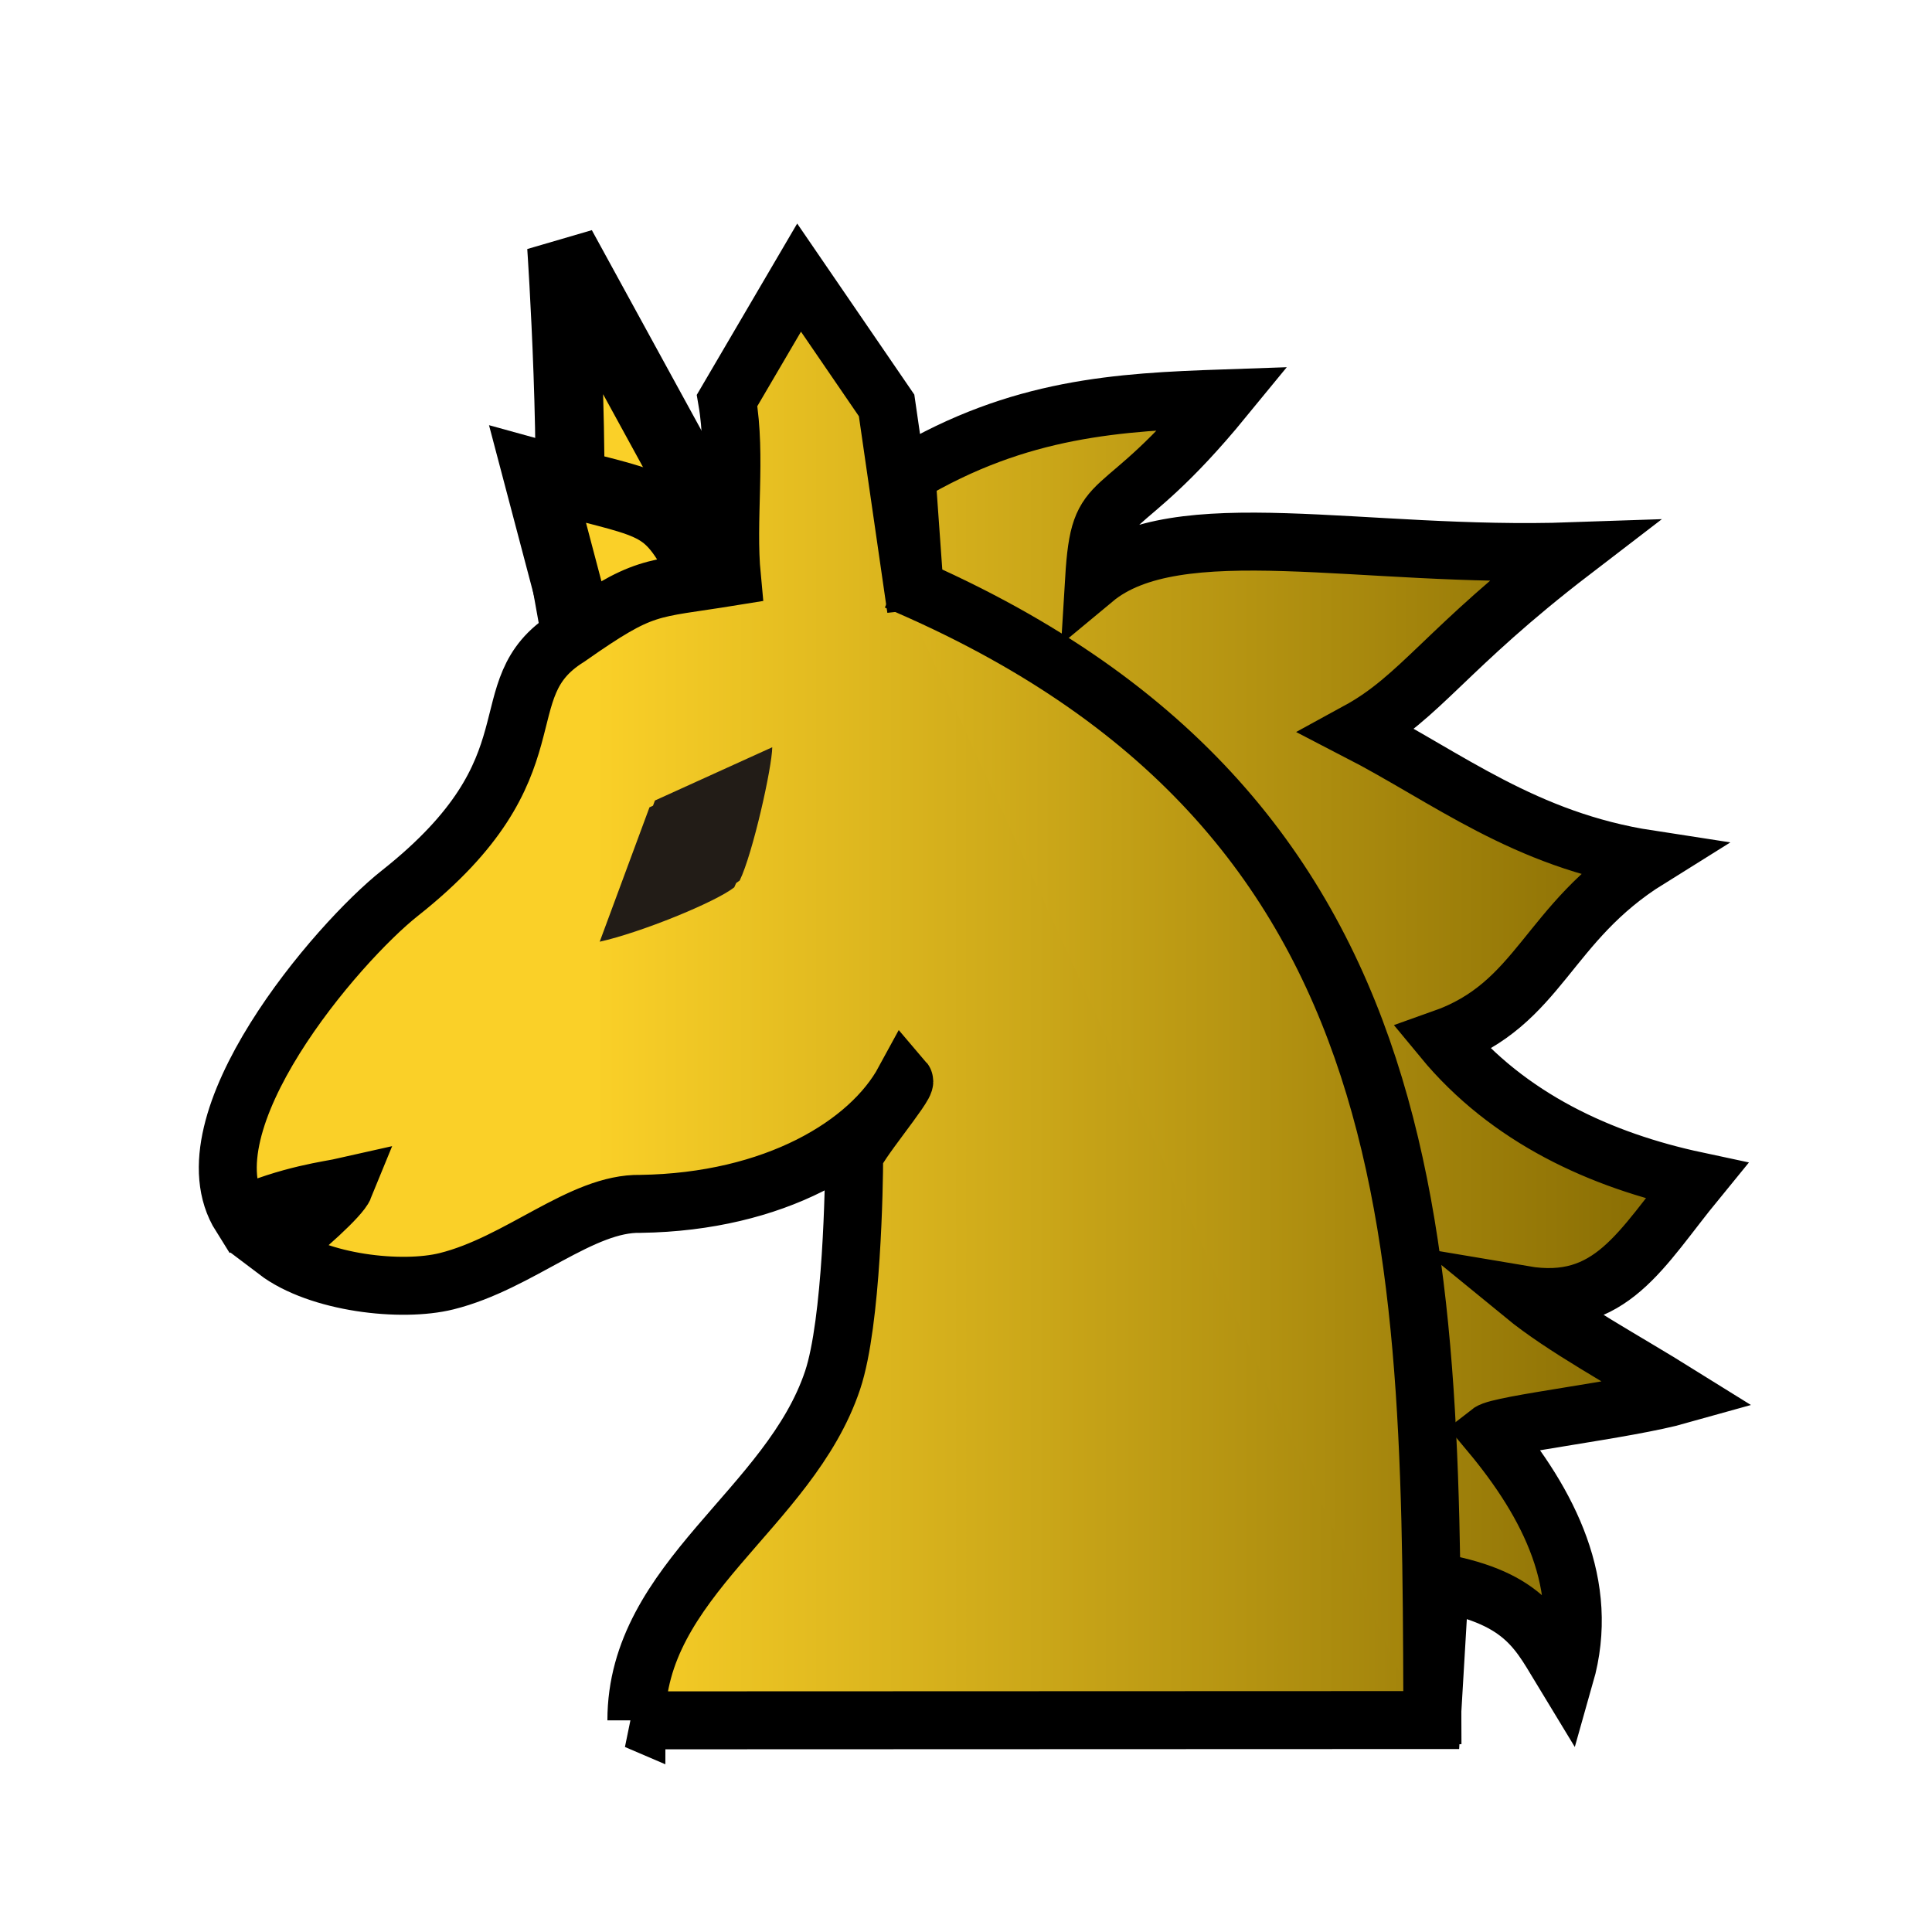
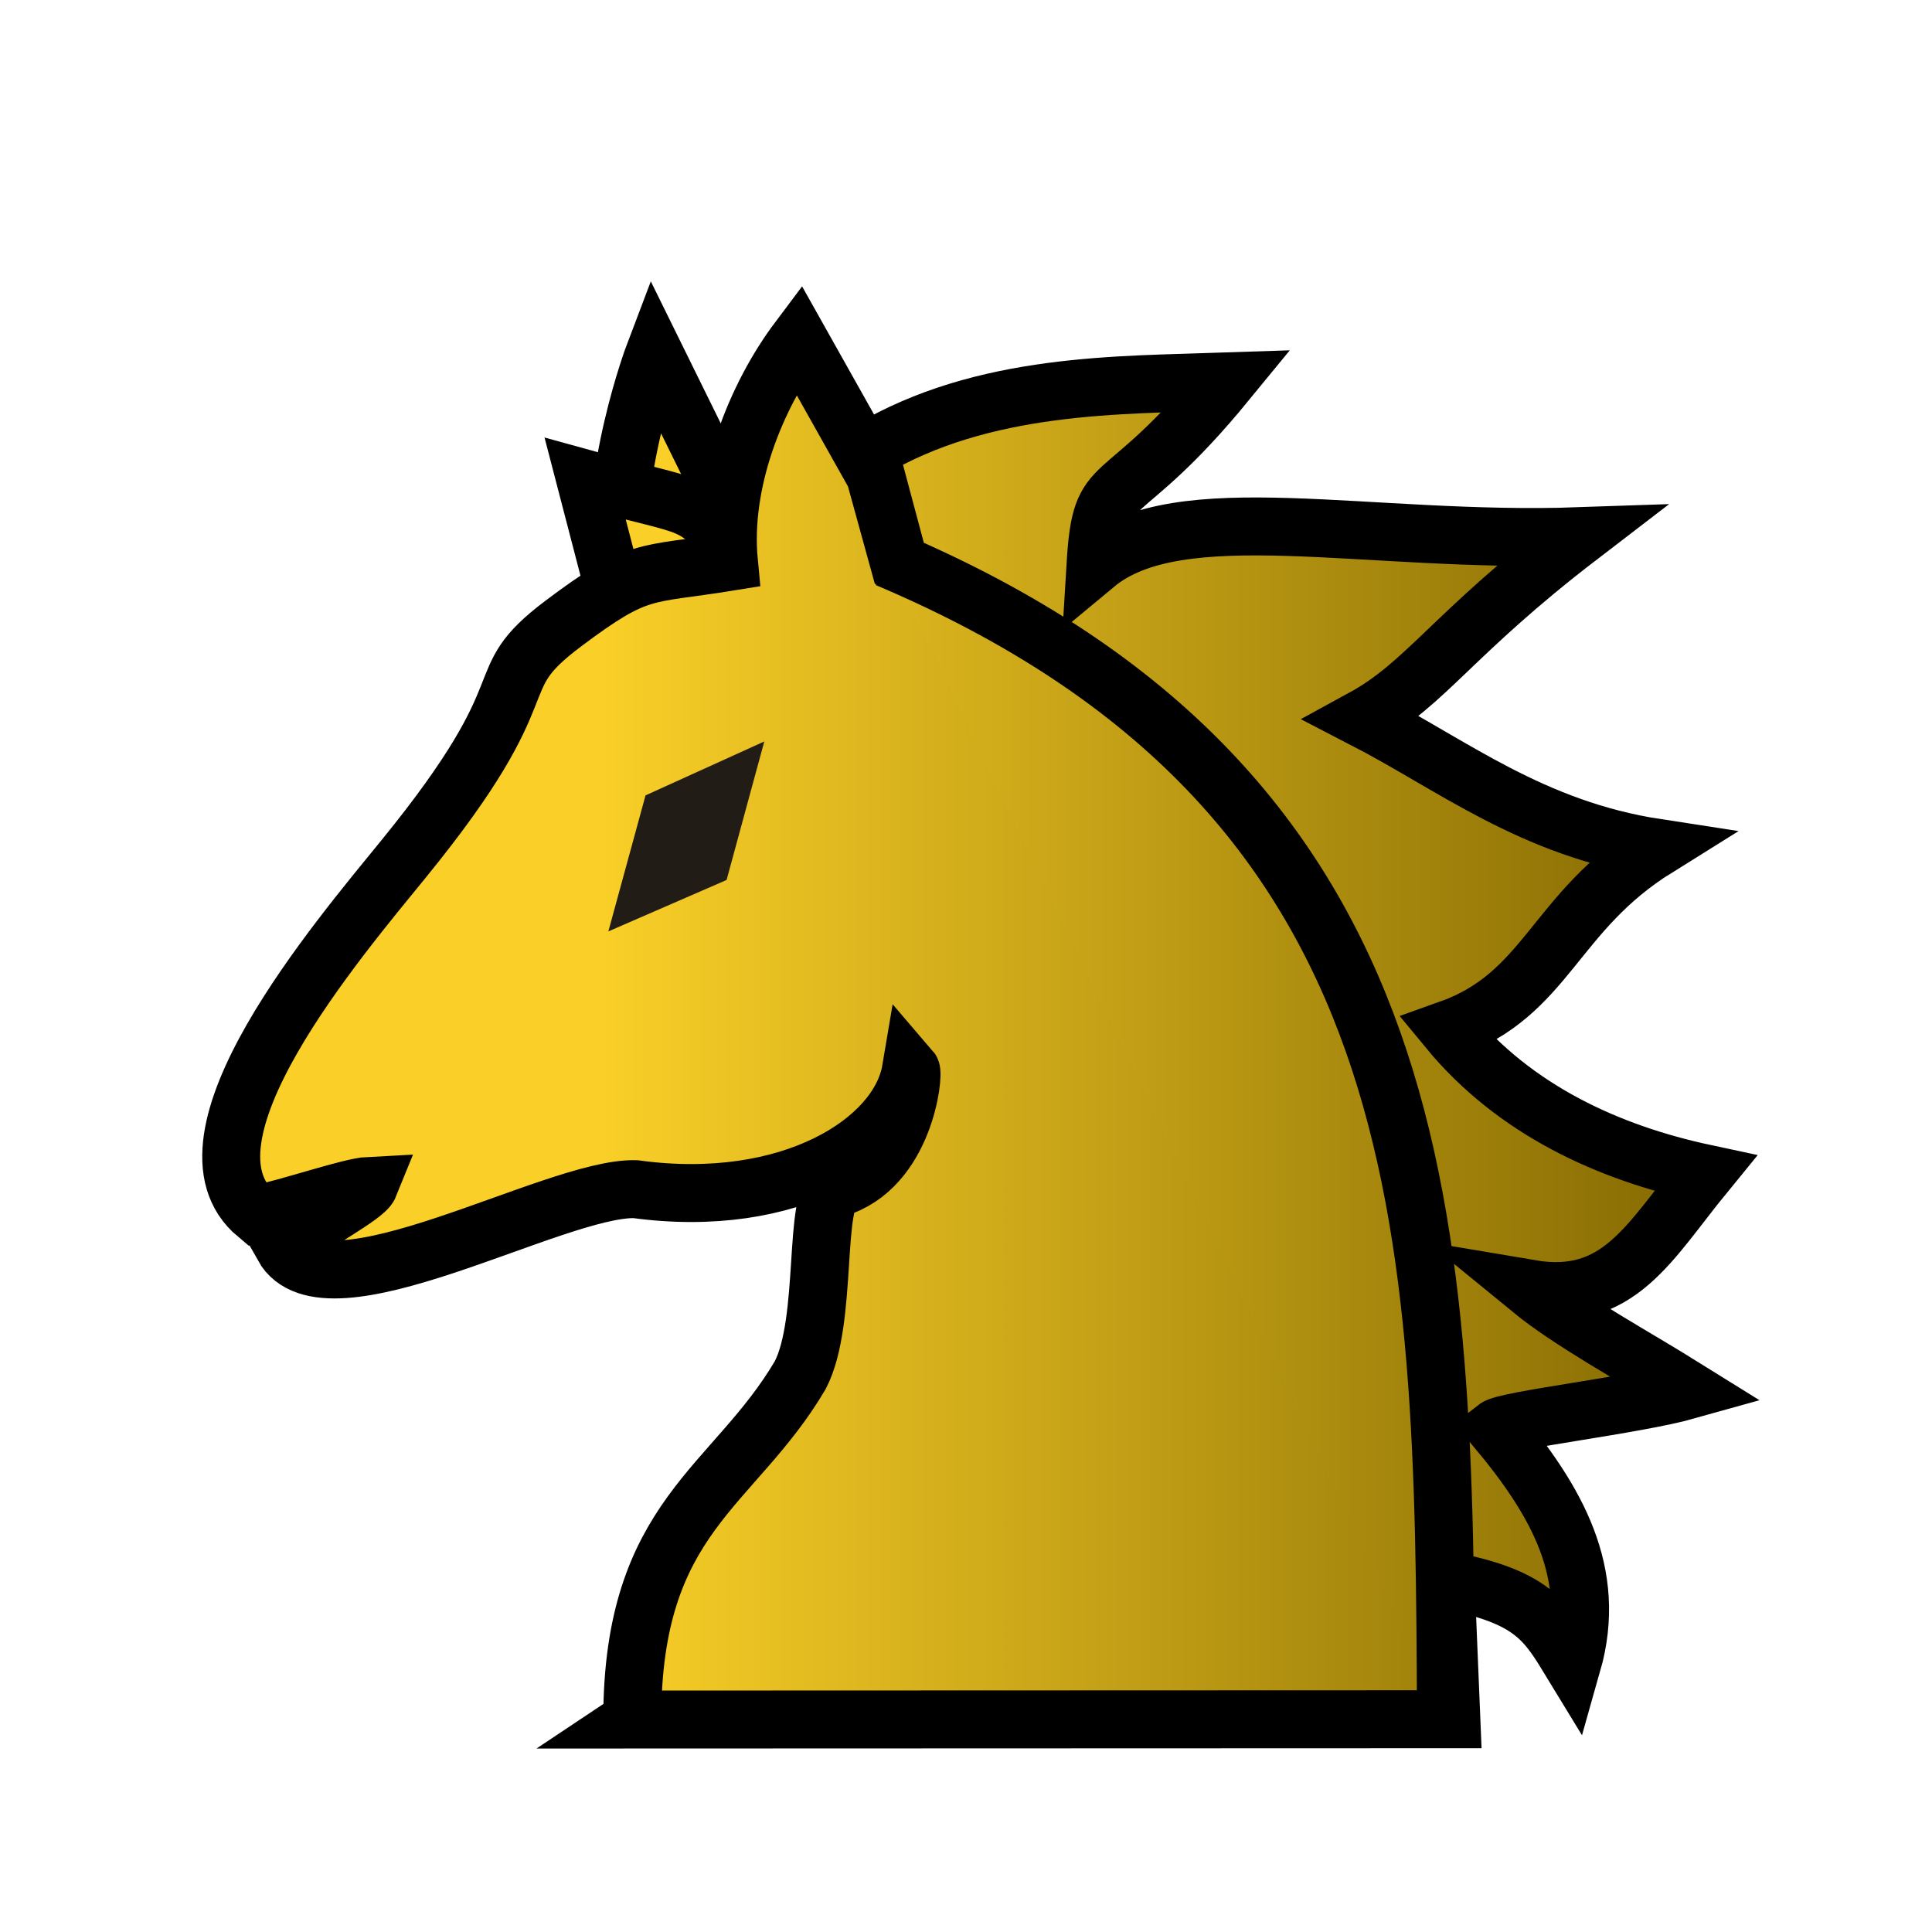
<svg xmlns="http://www.w3.org/2000/svg" xmlns:xlink="http://www.w3.org/1999/xlink" viewBox="0 0 377.953 377.953" version="1.1" id="svg4" width="100mm" height="100mm" xml:space="preserve">
  <defs id="defs4">
    <linearGradient id="linearGradient23">
      <stop style="stop-color:#fad028;stop-opacity:1;" offset="0" id="stop23" />
      <stop style="stop-color:#856a02;stop-opacity:1;" offset="1" id="stop24" />
    </linearGradient>
    <linearGradient id="a" gradientUnits="userSpaceOnUse" x1="23.898" x2="85.692" y1="24.666" y2="24.666" gradientTransform="matrix(3.5434,0,0,3.5434,-9.16091,-10.18122)">
      <stop offset="0" stop-color="#fae4ed" id="stop1-2" style="stop-color:#E8C232;stop-opacity:1;" />
      <stop offset="1" stop-color="#1f1a17" stop-opacity=".992" id="stop2-1" />
    </linearGradient>
-     <linearGradient xlink:href="#linearGradient23" id="linearGradient10" gradientUnits="userSpaceOnUse" x1="130.164" y1="194.169" x2="272.938" y2="194.169" />
+     <linearGradient xlink:href="#linearGradient23" id="linearGradient10" gradientUnits="userSpaceOnUse" x1="130.164" y1="194.169" x2="272.938" y2="194.169" gradientTransform="translate(3.048296)" />
    <linearGradient xlink:href="#linearGradient23" id="linearGradient11" gradientUnits="userSpaceOnUse" x1="130.164" y1="194.169" x2="272.938" y2="194.169" />
    <linearGradient xlink:href="#linearGradient23" id="linearGradient12" gradientUnits="userSpaceOnUse" x1="128.765" y1="194.169" x2="272.938" y2="194.169" />
    <linearGradient xlink:href="#linearGradient23" id="linearGradient13" gradientUnits="userSpaceOnUse" x1="130.164" y1="194.169" x2="272.938" y2="194.169" />
    <linearGradient xlink:href="#linearGradient23" id="linearGradient15" gradientUnits="userSpaceOnUse" x1="130.164" y1="194.169" x2="272.938" y2="194.169" />
    <linearGradient xlink:href="#linearGradient23" id="linearGradient16" gradientUnits="userSpaceOnUse" x1="130.164" y1="194.169" x2="272.938" y2="194.169" />
  </defs>
-   <g id="g22" style="fill:url(#linearGradient16);fill-opacity:1;stroke-width:10.394;stroke-dasharray:none" transform="matrix(1.29643,0,0,1.29643,-24.53546,-15.11863)">
-     <path style="fill:url(#linearGradient10);fill-opacity:1;fill-rule:evenodd;stroke:#000000;stroke-width:10.394;stroke-dasharray:none" d="M 126.254,90.151 103.673,48.886 c 0,0 2.32,34.006 0.681,50.423 l 3.847,21.444" id="path16-1" />
-     <path style="fill:url(#linearGradient11);fill-opacity:1;fill-rule:evenodd;stroke:#000000;stroke-width:10.394;stroke-dasharray:none" d="m 106.069,106.056 -6.018,-22.806 c 17.15,4.759 19.081,3.503 24.155,13.073 l 11.091,-16.38 13.833,15.187 0.447,-1.195 2.156,0.064" id="path16" />
-     <g id="g6" transform="matrix(1.146429,0,0,1.146429,-38.77676,-37.76735)" style="fill:url(#linearGradient15);fill-opacity:1;stroke-width:9.066;stroke-dasharray:none">
-       <path style="fill:url(#linearGradient12);fill-opacity:1;fill-rule:evenodd;stroke:#000000;stroke-width:7.629;stroke-dasharray:none" d="m 134.092,269.554 104.703,-0.037 1.068,-18.09 c 11.376,2.107 13.105,6.674 16.471,12.199 3.36,-11.801 -2.035,-22.523 -9.939,-31.986 1.368,-1.068 17.987,-2.936 25.054,-4.925 -7.409,-4.62 -15.314,-8.851 -20.59,-13.171 11.542,1.953 15.453,-6.063 22.764,-14.998 -12.551,-2.679 -24.76,-8.244 -33.407,-18.726 12.911,-4.571 13.638,-15.216 27.12,-23.618 -16.286,-2.499 -26.517,-10.761 -38.271,-16.83 8.281,-4.52 11.527,-10.889 28.23,-23.697 -27.731,0.965 -52.057,-5.384 -62.955,3.675 0.761,-12.528 2.727,-6.297 17.068,-23.797 -13.844,0.478 -26.907,1.187 -41.764,10.044 l 1.259,17.636 -3.873,-26.754 -11.519,-16.823 -9.477,16.168 c 1.278,7.41 -0.091,15.706 0.627,23.198 -11.061,1.793 -11.387,0.899 -21.547,8.022 -10.939,6.828 -0.924,16.844 -22.136,33.624 -8.268,6.525 -28.65,30.324 -20.962,42.532 6.431,-2.875 11.757,-3.46 13.651,-3.889 -0.54,1.331 -5.204,5.526 -8.967,8.467 5.588,4.248 16.496,5.447 22.401,3.981 9.616,-2.387 17.764,-10.36 25.554,-10.186 17.635,-0.262 30.132,-7.806 34.685,-16.191 0.448,0.521 -6.582,8.791 -6.582,10.075 0,3.324 -0.28,21.68 -2.832,29.319 -5.671,16.978 -25.831,26.225 -25.831,44.779 z" id="path5" />
-       <path style="fill:url(#linearGradient13);fill-opacity:1;fill-rule:evenodd;stroke:#000000;stroke-width:7.629;stroke-dasharray:none" d="m 238.881,272.707 c -0.263,-63.906 1.273,-122.713 -70.59,-153.134" id="path6" />
+   <g id="g1" transform="matrix(1.012172,0,0,1.012172,-2.321368,-4.255979)" style="stroke-width:11.202;stroke-dasharray:none">
+     <g id="g22" style="fill:url(#linearGradient16);fill-opacity:1;stroke-width:8.641;stroke-dasharray:none" transform="matrix(1.29643,0,0,1.29643,-24.53546,-15.11863)">
+       <path style="fill:url(#linearGradient10);fill-opacity:1;fill-rule:evenodd;stroke:#000000;stroke-width:8.641;stroke-dasharray:none" d="M 129.302,90.151 118.23,67.669 c 0,0 -6.822,17.957 -5.246,33.809 l -1.735,19.275" id="path16-1" />
+       <path style="fill:url(#linearGradient11);fill-opacity:1;fill-rule:evenodd;stroke:#000000;stroke-width:8.641;stroke-dasharray:none" d="m 113.174,106.407 -5.232,-20.11 c 17.15,4.759 15.759,2.581 22.82,11.464 l 4.535,-17.818 13.833,15.187 0.447,-1.195 2.156,0.064" id="path16" />
+       <g id="g6" transform="matrix(1.146429,0,0,1.146429,-38.77676,-37.76735)" style="fill:url(#linearGradient15);fill-opacity:1;stroke-width:7.537;stroke-dasharray:none">
+         <g id="g2">
+           <path style="fill:url(#linearGradient12);fill-opacity:1;fill-rule:evenodd;stroke:#000000;stroke-width:7.537;stroke-dasharray:none" d="m 134.092,269.554 106.519,-0.037 -0.748,-18.09 c 11.376,2.107 13.105,5.329 16.471,10.853 3.36,-11.801 -2.035,-21.177 -9.939,-30.64 1.368,-1.068 17.987,-2.936 25.054,-4.925 -7.409,-4.62 -15.314,-8.851 -20.59,-13.171 11.542,1.953 15.453,-6.063 22.764,-14.998 -12.551,-2.679 -24.76,-8.244 -33.407,-18.726 12.911,-4.571 13.638,-15.216 27.12,-23.618 -16.286,-2.499 -26.517,-10.761 -38.271,-16.83 8.281,-4.52 11.527,-10.889 28.23,-23.697 -27.731,0.965 -52.057,-5.384 -62.955,3.675 0.761,-12.528 2.727,-6.297 17.068,-23.797 -13.844,0.478 -31.65,0.103 -46.507,8.96 l 4.38,16.395 -3.622,-13.149 -9.936,-17.691 c -5.56,7.4 -10.054,18.601 -9.061,28.952 -11.061,1.793 -11.631,0.562 -21.547,8.022 -10.539,7.928 -1.816,7.33 -20.677,30.503 -8.618,10.588 -30.833,36.619 -19.197,46.333 4.398,-0.902 12.17,-3.608 14.629,-3.73 -0.54,1.331 -7.413,4.925 -11.177,7.866 5.516,9.87 35.27,-7.687 45.8,-7.431 20.197,2.761 34.283,-6.253 35.842,-15.498 0.448,0.521 -0.803,12.708 -9.643,15.372 -3.183,0.959 -1.037,17.172 -4.756,24.317 -8.663,14.705 -21.843,18.304 -21.843,44.779 z" id="path5" />
+         </g>
+         <path style="fill:url(#linearGradient13);fill-opacity:1;fill-rule:evenodd;stroke:#000000;stroke-width:7.537;stroke-dasharray:none" d="M 239.909,269.343 C 239.646,205.437 239.093,148.98 167.23,118.559" id="path6" />
+       </g>
    </g>
+     <path d="m 150.013,147.51 -22.955,10.422 -7.185,26.291 22.854,-9.94 z" fill="#1f1a17" fill-opacity="0.992" opacity="0.99" id="path13-9" style="stroke-width:11.202;stroke-dasharray:none" />
  </g>
-   <path d="m 150.013,147.51 -22.955,10.422 -9.738,26.291 c 7.976,-1.766 22.588,-7.698 26.322,-10.635 2.567,-5.289 6.327,-22.147 6.37,-26.078 z m 1.063,-1.329 -22.955,10.422 -9.738,26.291 c 7.976,-1.766 22.588,-7.698 26.322,-10.635 2.567,-5.289 6.327,-22.147 6.37,-26.078 z" fill="#1f1a17" fill-opacity="0.992" opacity="0.99" id="path13-9" style="stroke-width:6.307" />
</svg>
